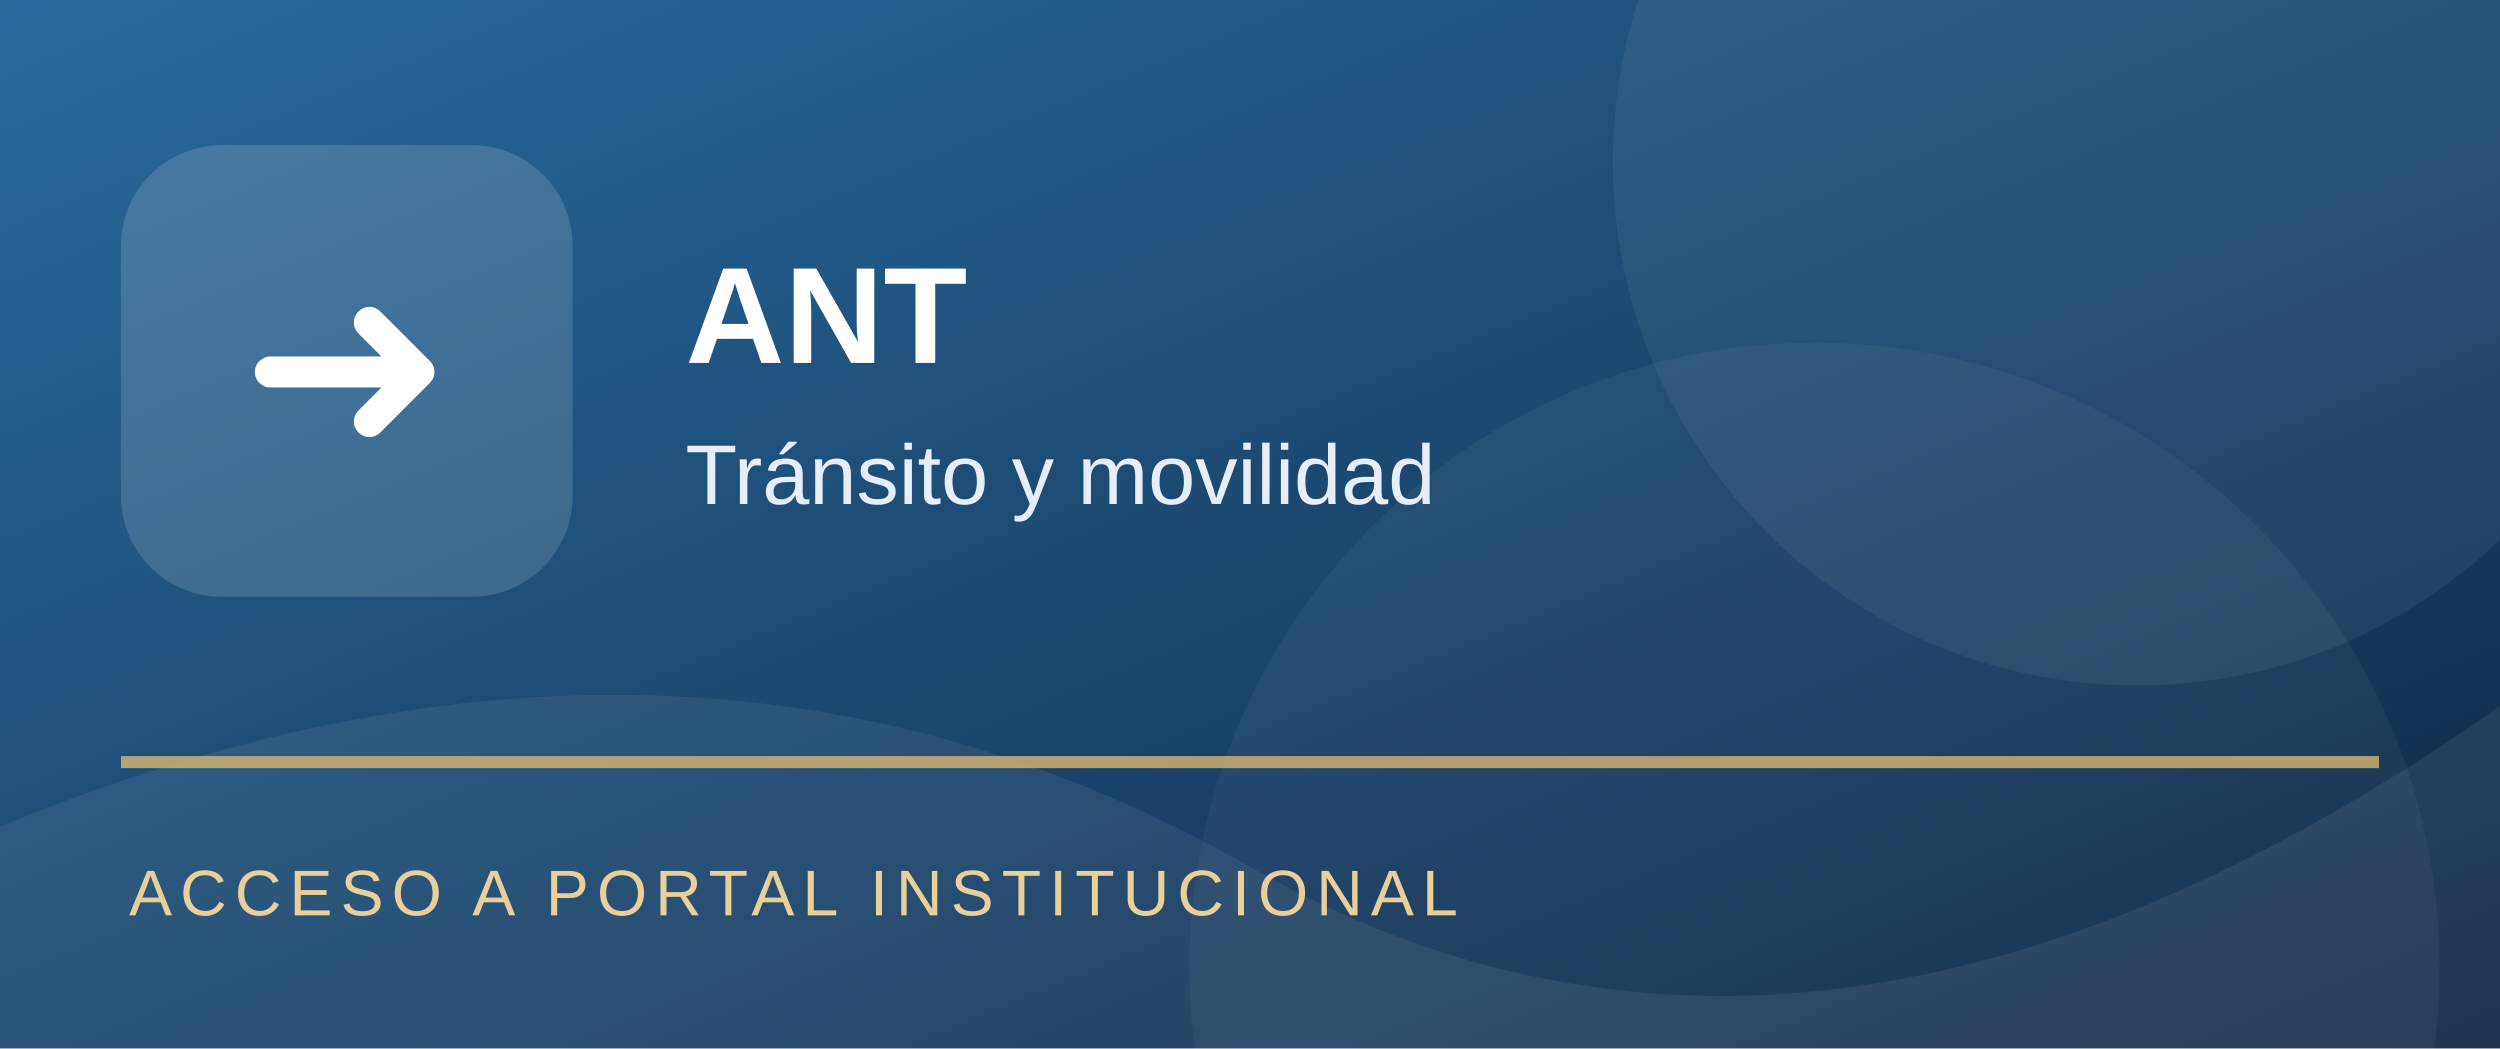
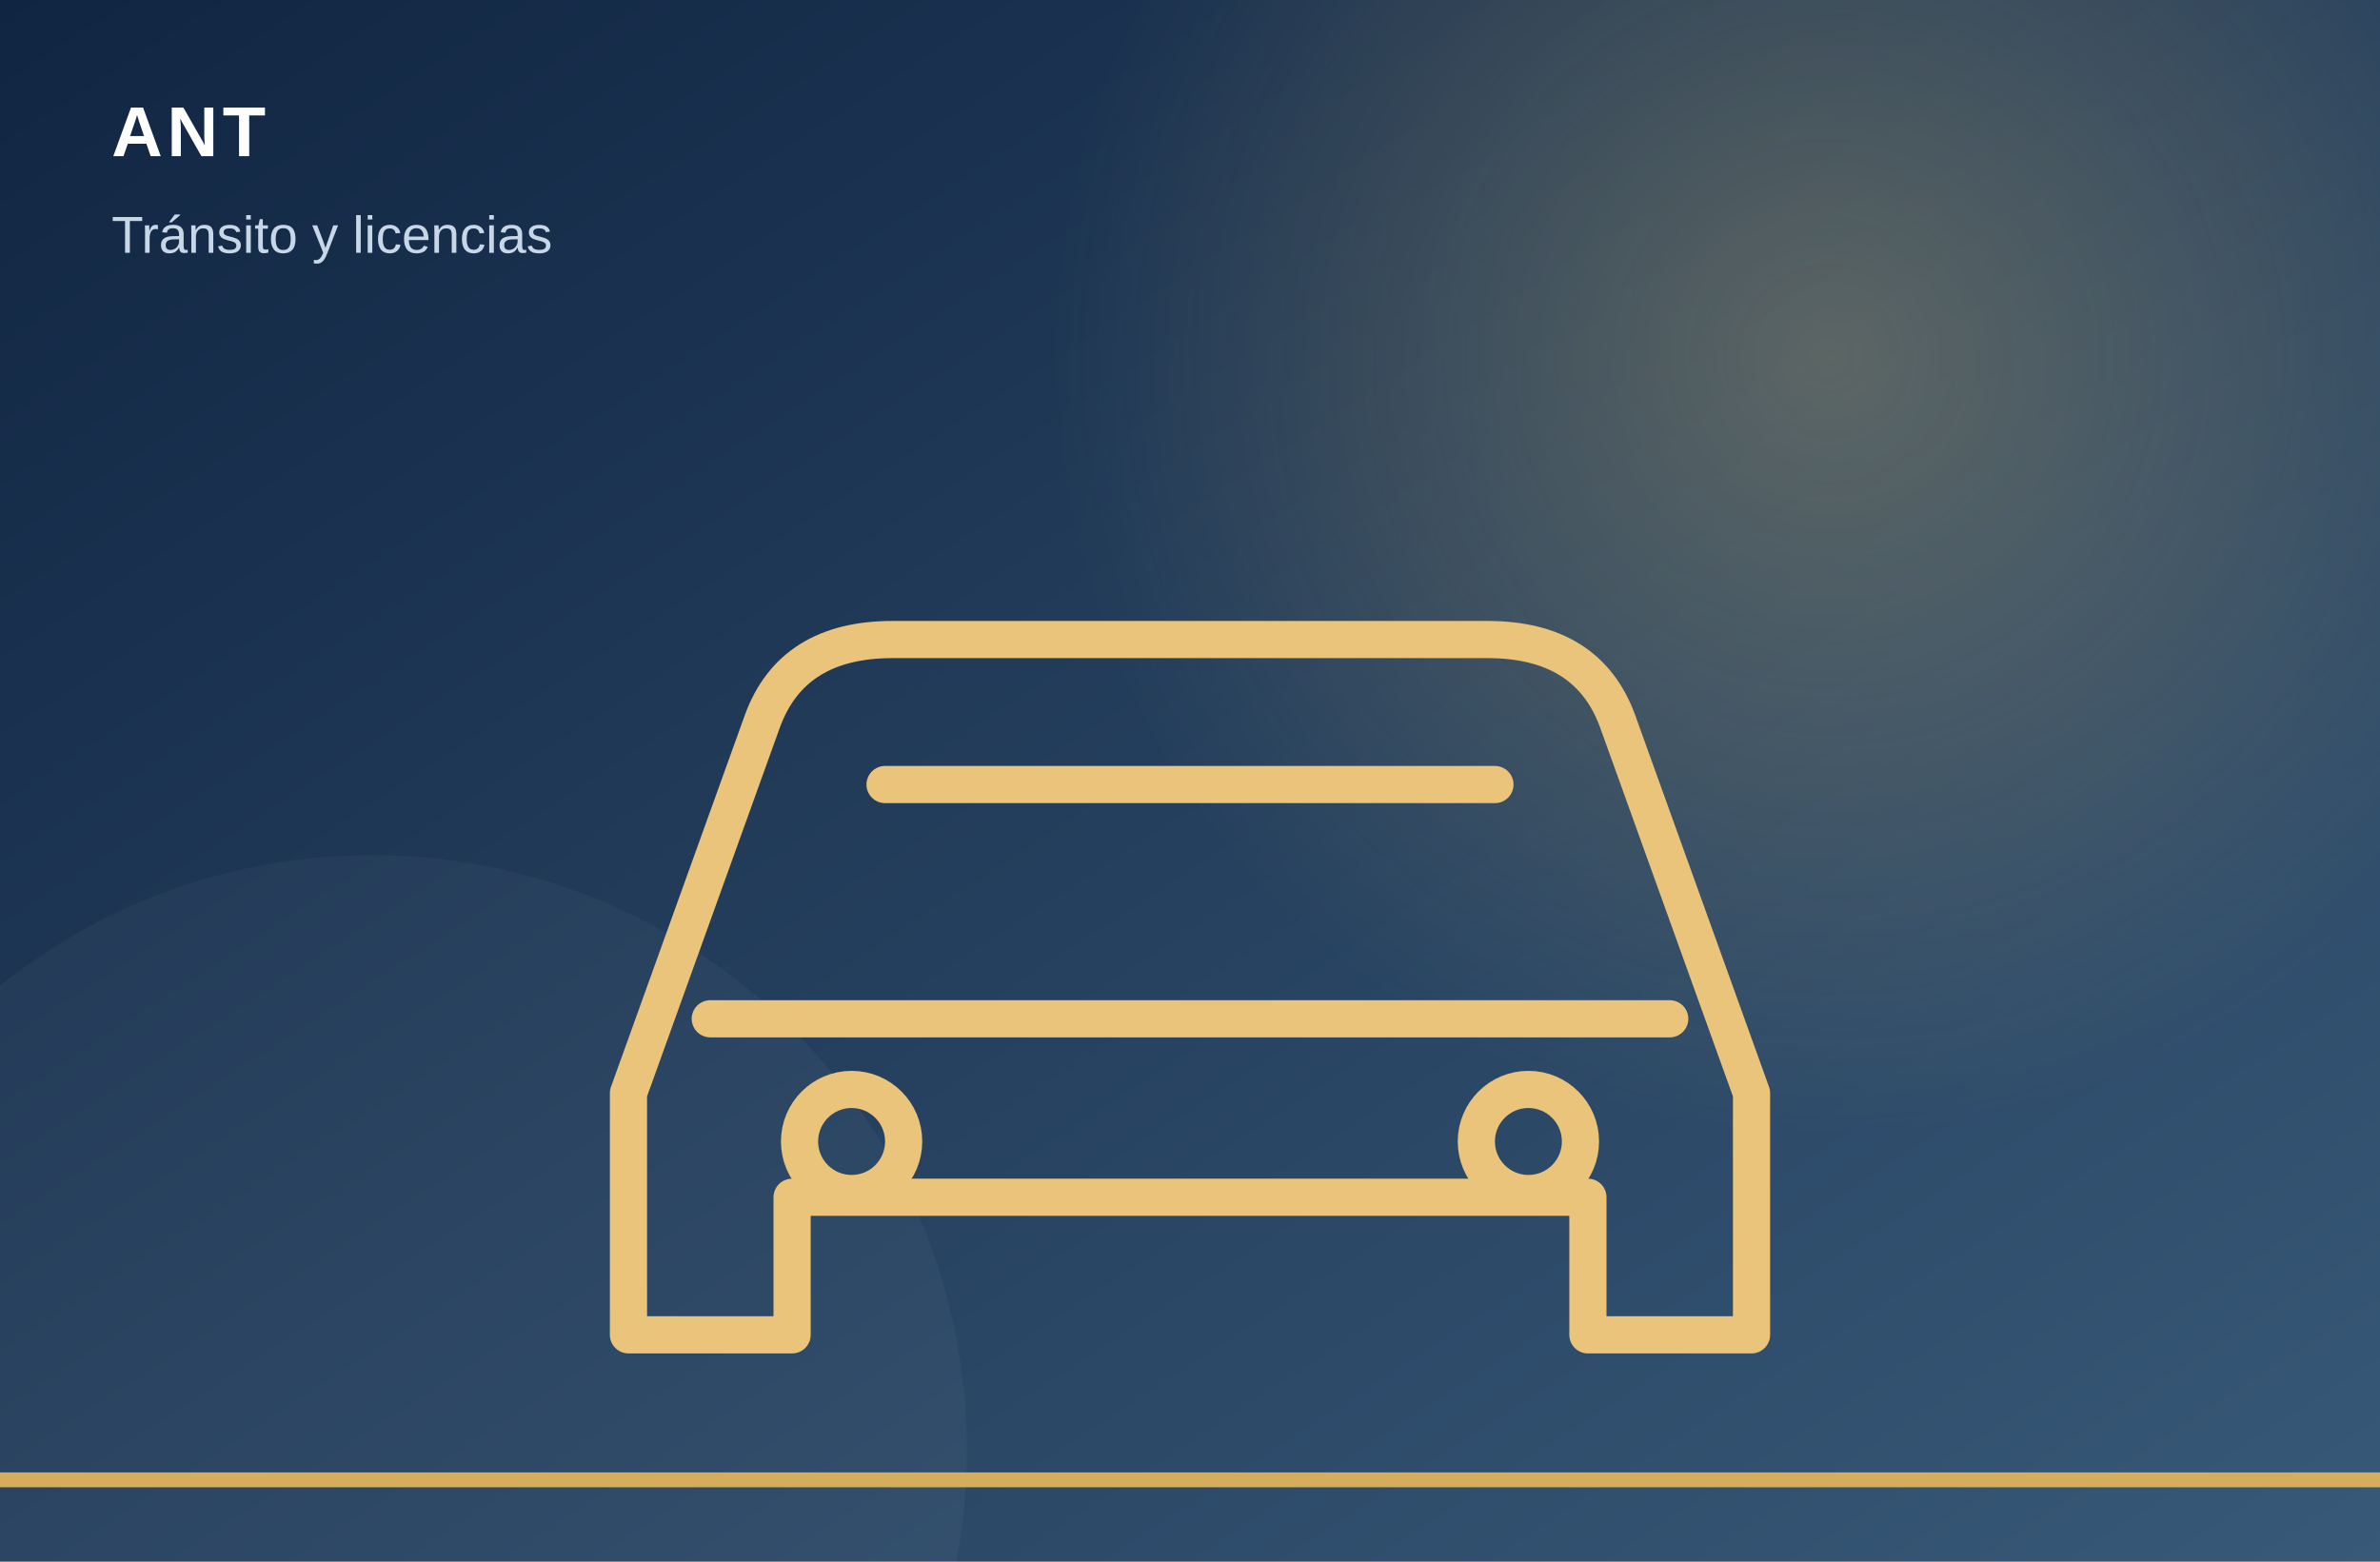
- <svg xmlns="http://www.w3.org/2000/svg" viewBox="0 0 620 260">
+ <svg xmlns="http://www.w3.org/2000/svg" viewBox="0 0 640 420">
  <defs>
-     <linearGradient id="g" x2="1" y2="1">
-       <stop stop-color="#276b9e" />
-       <stop offset="1" stop-color="#102644" />
+     <linearGradient id="b" x2="1" y2="1">
+       <stop stop-color="#102542" />
+       <stop offset="1" stop-color="#385978" />
    </linearGradient>
+     <radialGradient id="g">
+       <stop stop-color="#f4cf79" stop-opacity=".27" />
+       <stop offset="1" stop-color="#f4cf79" stop-opacity="0" />
+     </radialGradient>
  </defs>
-   <rect width="620" height="260" fill="url(#g)" />
-   <circle cx="530" cy="40" r="130" fill="#fff" opacity=".06" />
-   <circle cx="450" cy="240" r="155" fill="#fff" opacity=".045" />
-   <path d="M0 205 Q170 135 310 215 T620 175 V260 H0" fill="#fff" opacity=".07" />
-   <rect x="30" y="36" width="112" height="112" rx="25" fill="#fff" opacity=".14" />
-   <text x="86" y="112" font-family="Arial, sans-serif" font-size="63" fill="#fff" text-anchor="middle" font-weight="700">➜</text>
-   <text x="170" y="90" font-family="Arial, sans-serif" font-size="34" fill="#fff" font-weight="800">ANT</text>
-   <text x="170" y="125" font-family="Arial, sans-serif" font-size="21" fill="#e5eefa">Tránsito y movilidad</text>
-   <path d="M30 189 H590" stroke="#e3bd71" stroke-width="3" opacity=".75" />
-   <text x="32" y="227" font-family="Arial, sans-serif" font-size="16" fill="#e9d09b" letter-spacing="2">ACCESO A PORTAL INSTITUCIONAL</text>
+   <rect width="640" height="420" fill="url(#b)" />
+   <circle cx="492" cy="96" r="210" fill="url(#g)" />
+   <circle cx="100" cy="390" r="160" fill="#ffffff" opacity=".035" />
+   <g fill="none" stroke="#e9c47a" stroke-width="10" stroke-linejoin="round" stroke-linecap="round">
+     <path d="M169 294l36-100q8-22 35-22h160q27 0 35 22l36 100v65h-44v-37H213v37h-44zM191 274h258M238 211h164" />
+     <circle cx="229" cy="307" r="14" />
+     <circle cx="411" cy="307" r="14" />
+   </g>
+   <path d="M0 398h640" stroke="#d6ad5a" stroke-width="4" />
+   <text x="30" y="42" font-family="Arial,sans-serif" font-size="19" font-weight="bold" fill="#fff" letter-spacing="1.2">ANT</text>
+   <text x="30" y="68" font-family="Arial,sans-serif" font-size="14" fill="#c7d7e8">Tránsito y licencias</text>
</svg>
